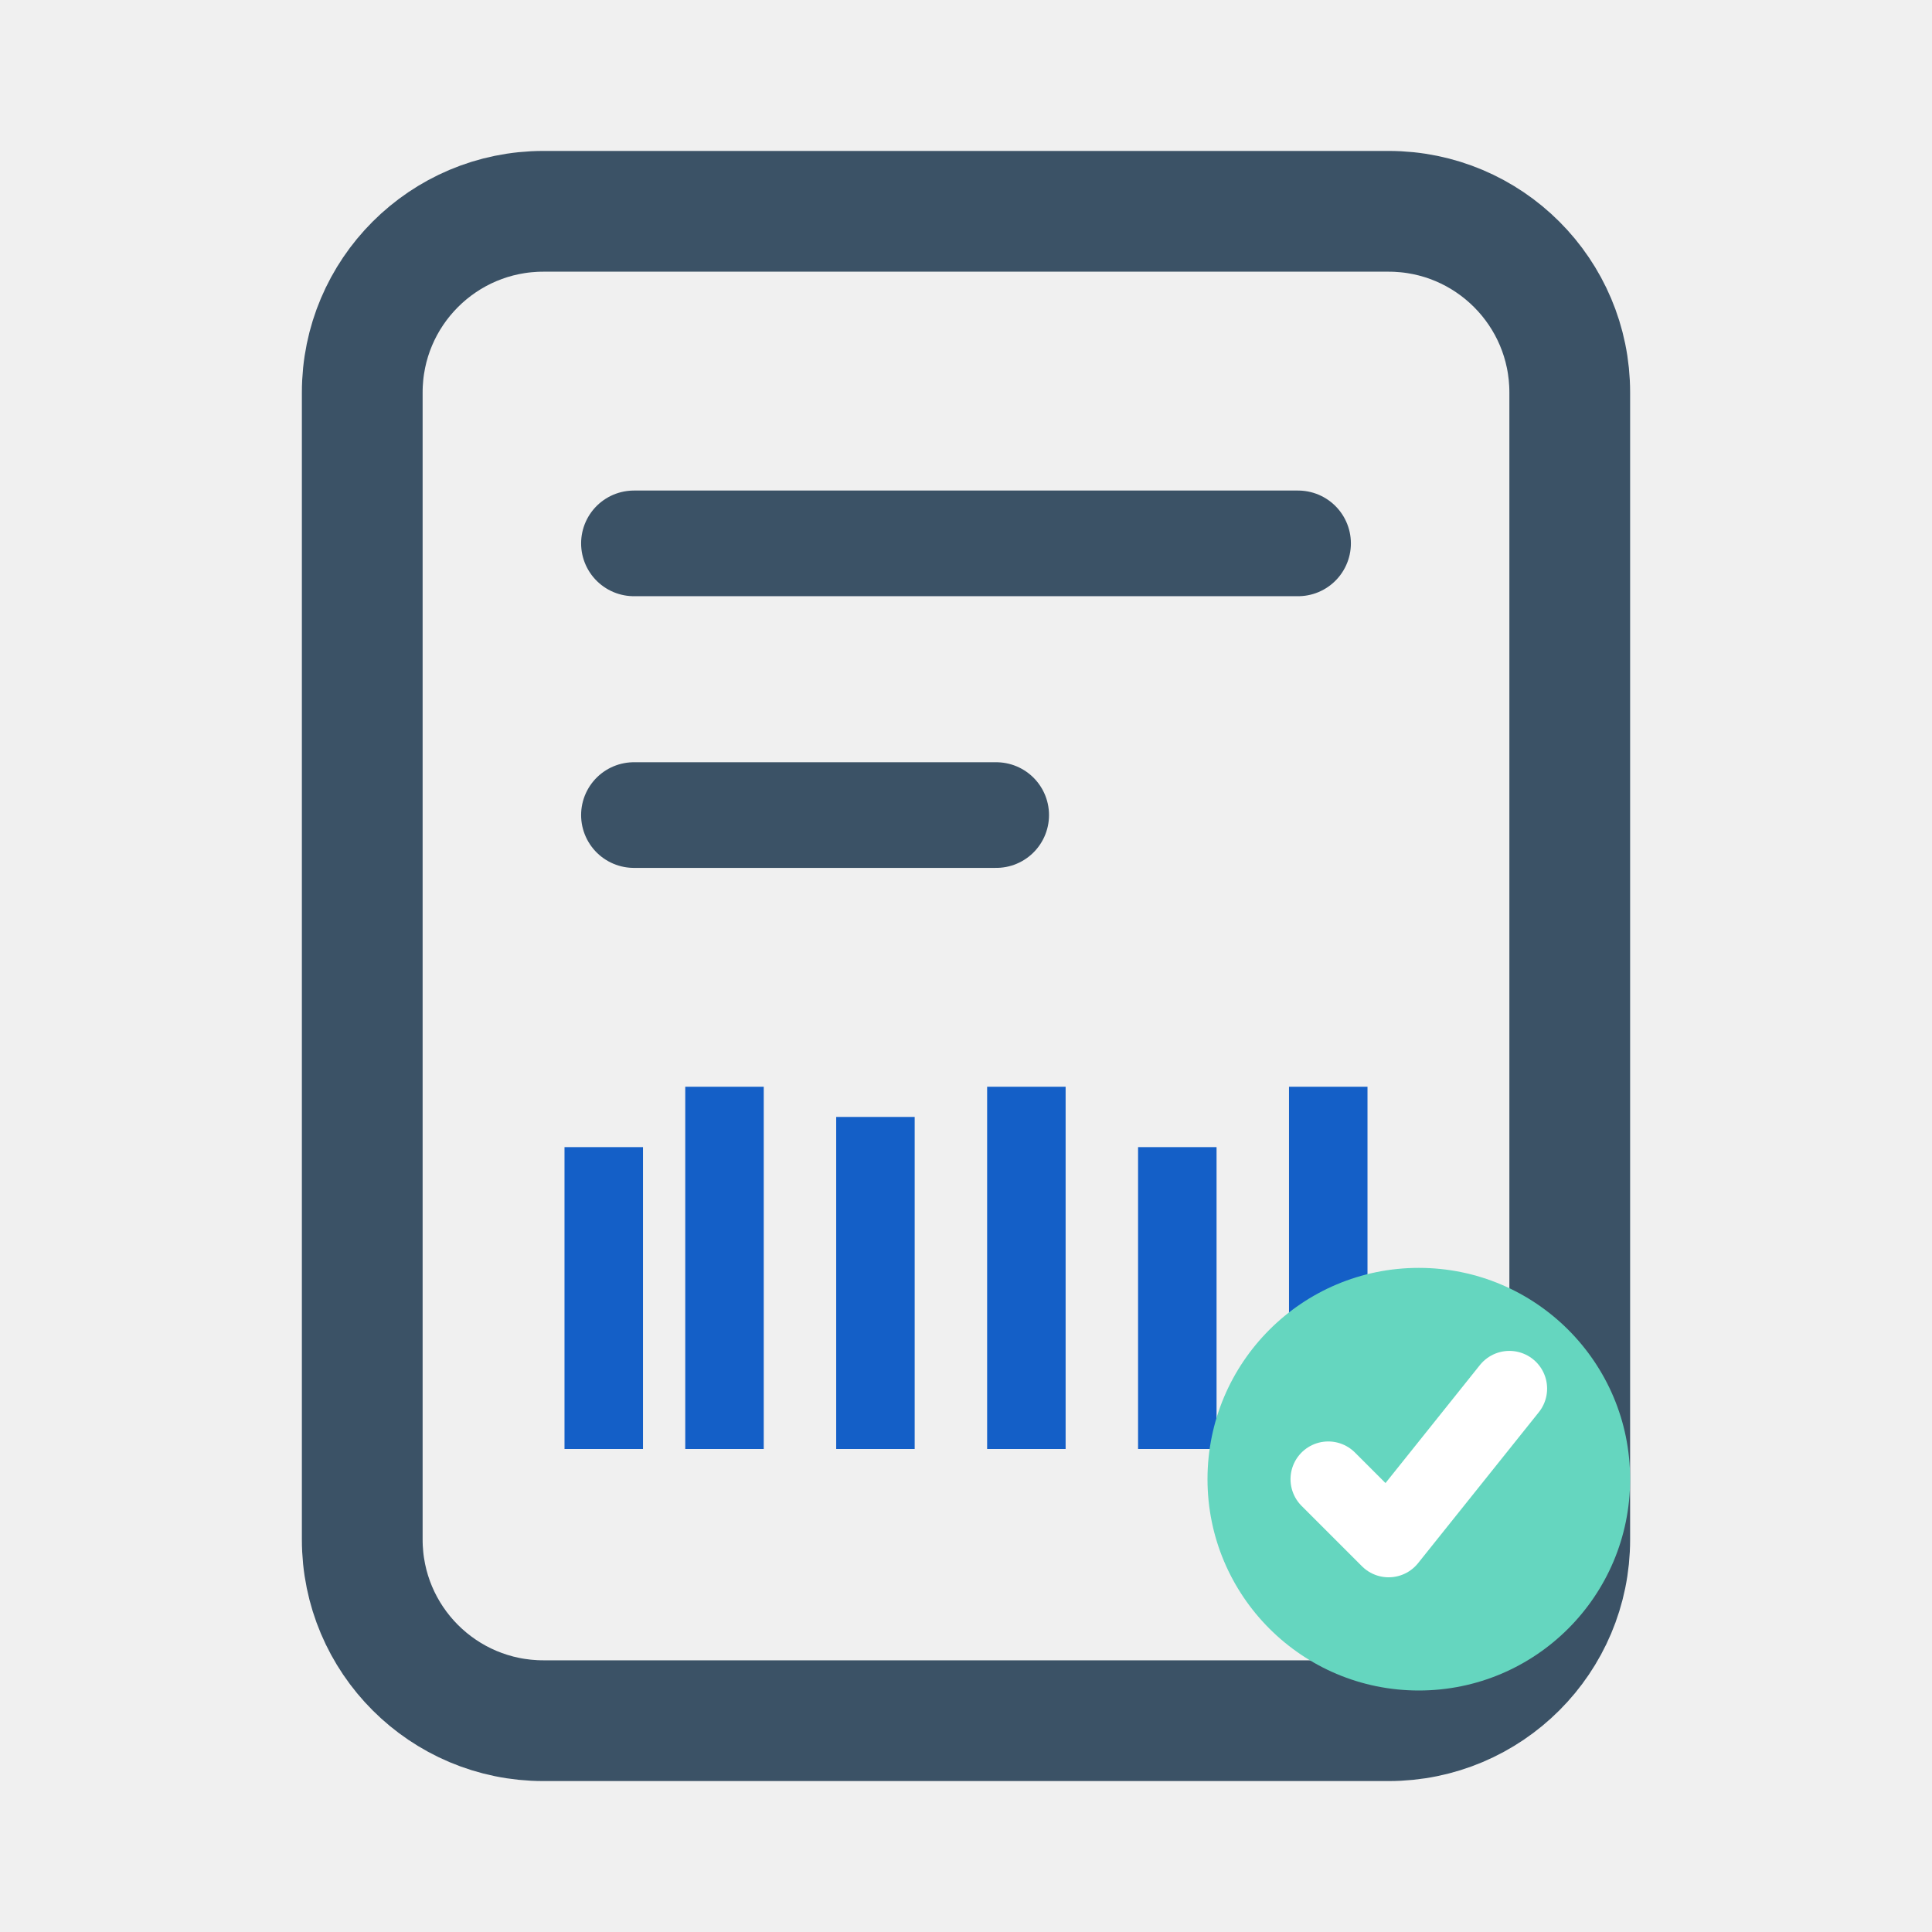
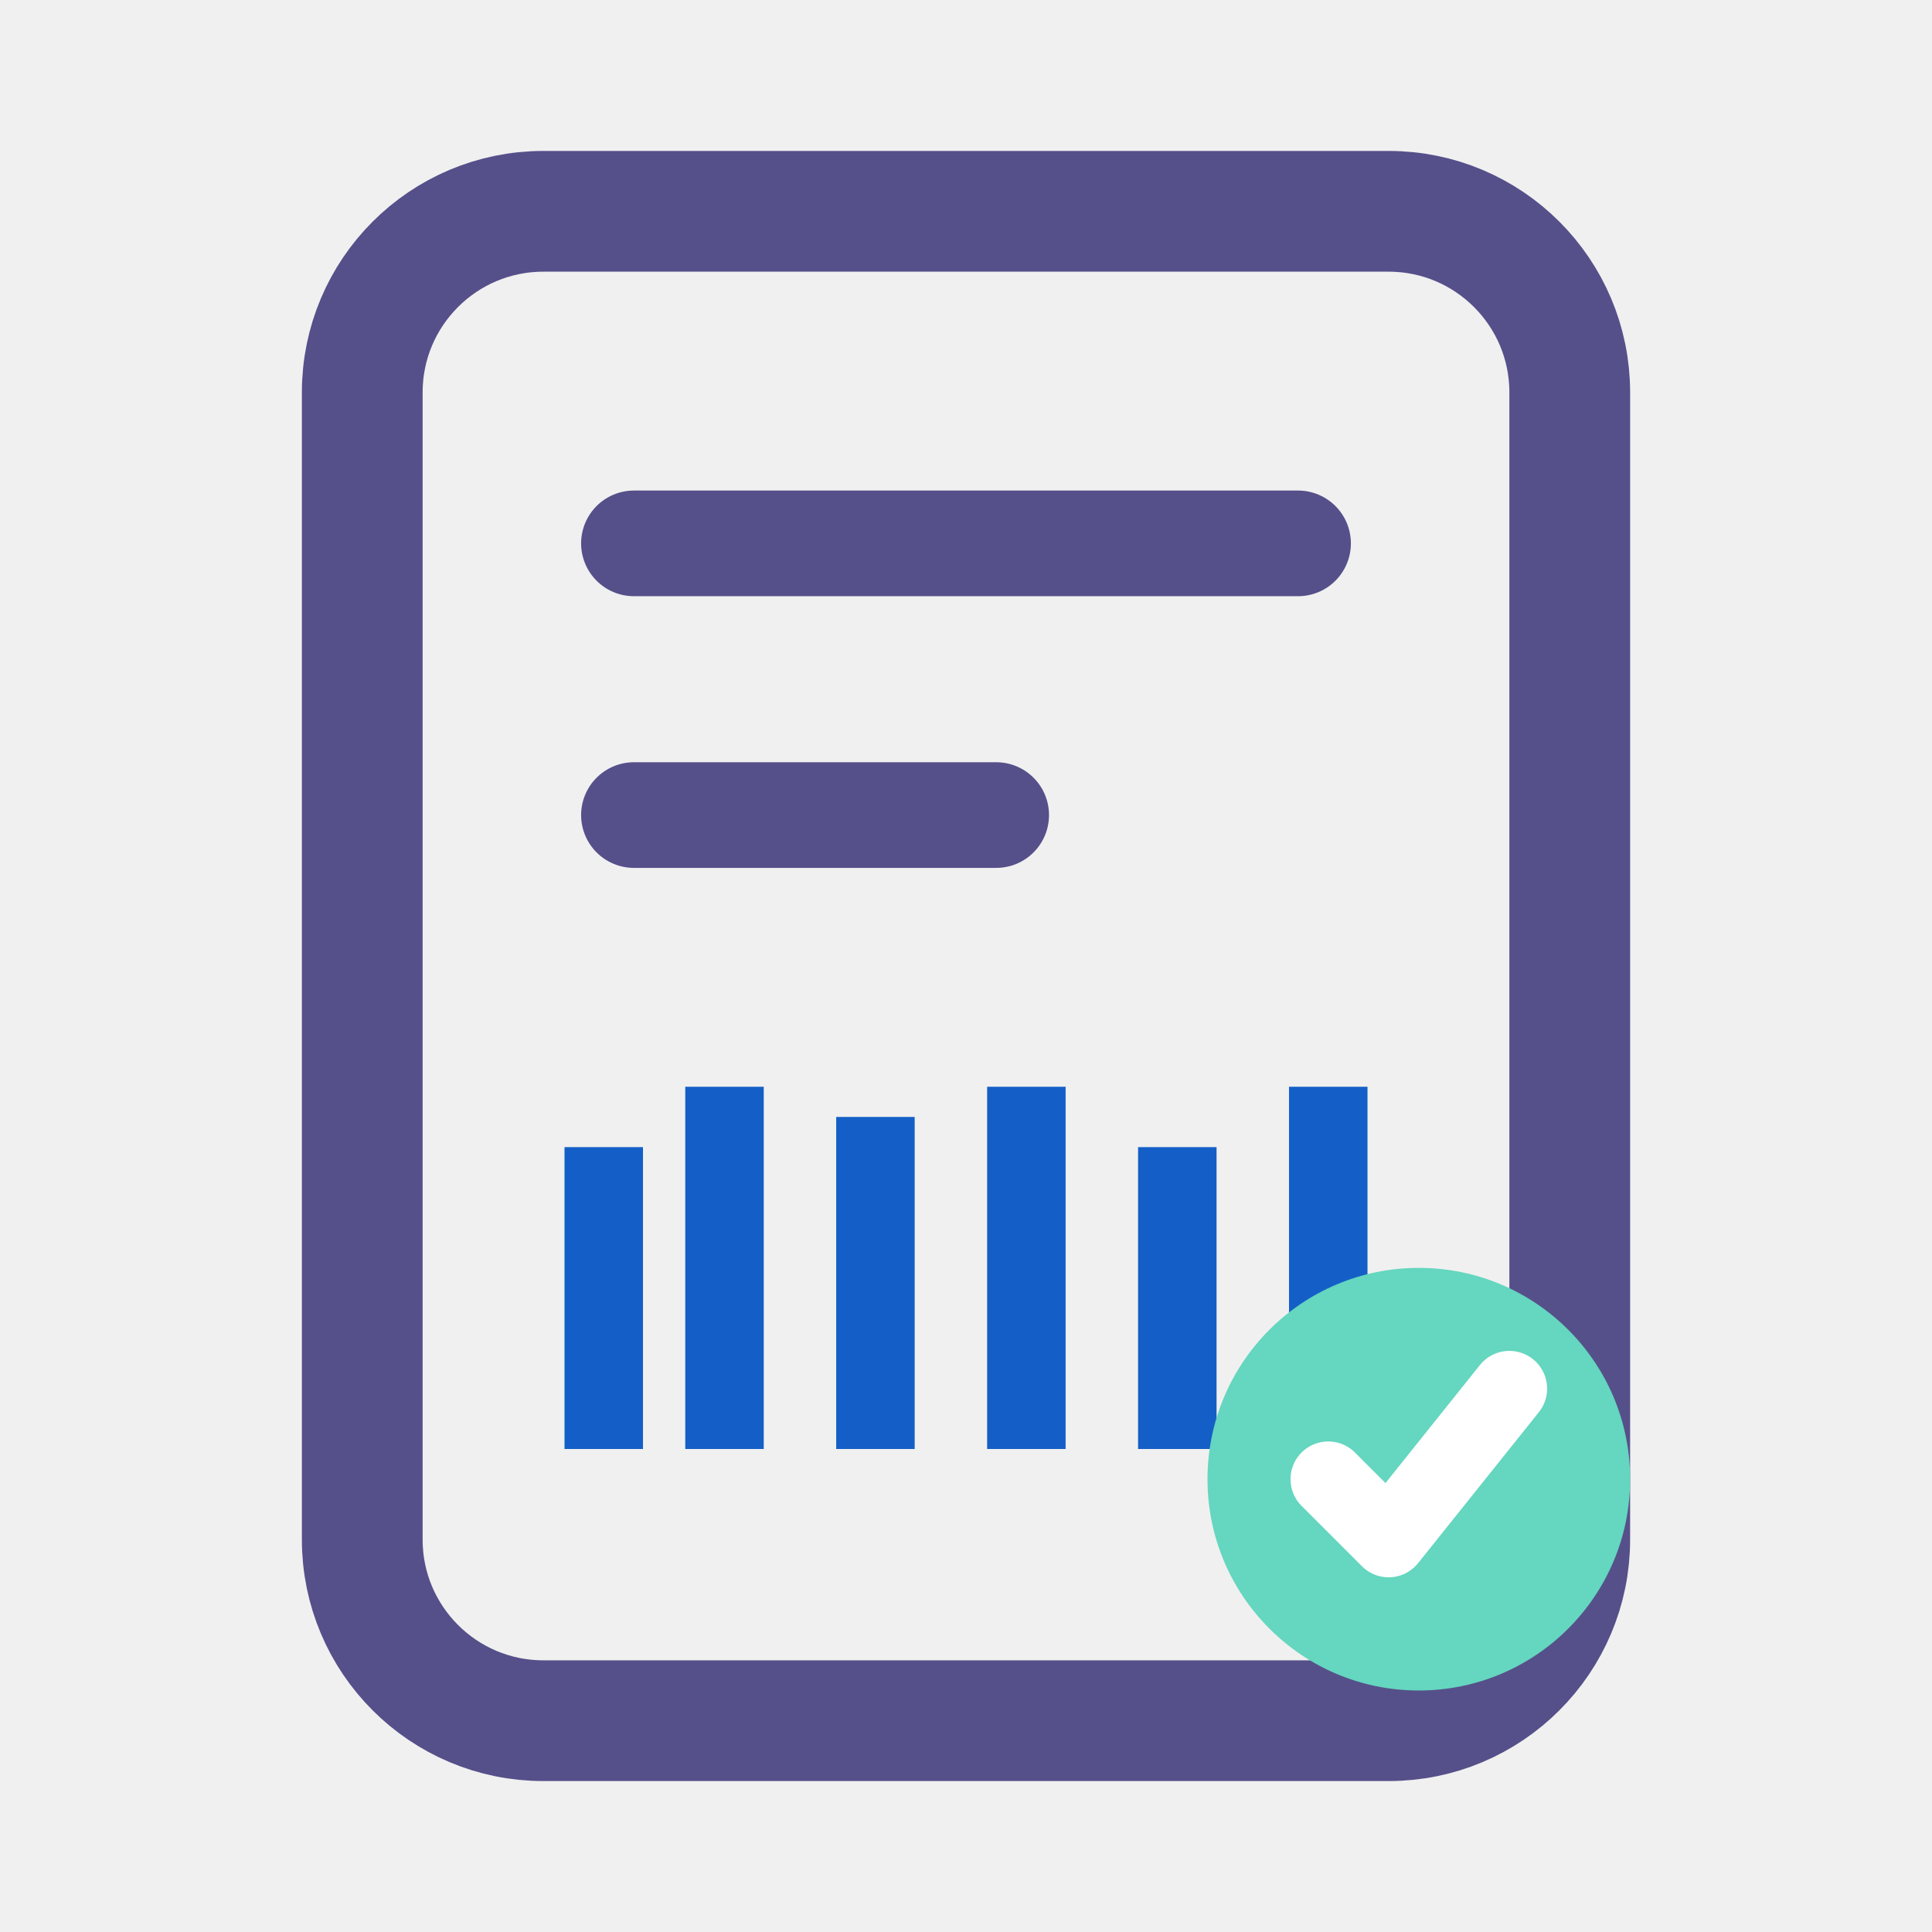
<svg xmlns="http://www.w3.org/2000/svg" viewBox="0 0 64 64">
-   <rect x="12" y="7" width="40" height="50" rx="6" fill="none" stroke="#3B5266" stroke-width="4" />
-   <path d="M21 18h22M21 27h12" fill="none" stroke="#3B5266" stroke-width="3.5" stroke-linecap="round" />
+   <rect x="12" y="7" width="40" height="50" rx="6" fill="none" stroke="#55508A" stroke-width="4" />
+   <path d="M21 18h22M21 27h12" fill="none" stroke="#55508A" stroke-width="3.5" stroke-linecap="round" />
  <path d="M20 38v10M24 36v12M29 37v11M34 36v12M39 38v10M44 36v12" fill="none" stroke="#145FC7" stroke-width="2.6" />
  <circle cx="47" cy="49" r="7" fill="#65D6BF" />
  <path d="M44 49l2 2 4-5" fill="none" stroke="#fff" stroke-width="2.5" stroke-linecap="round" stroke-linejoin="round" />
</svg>
